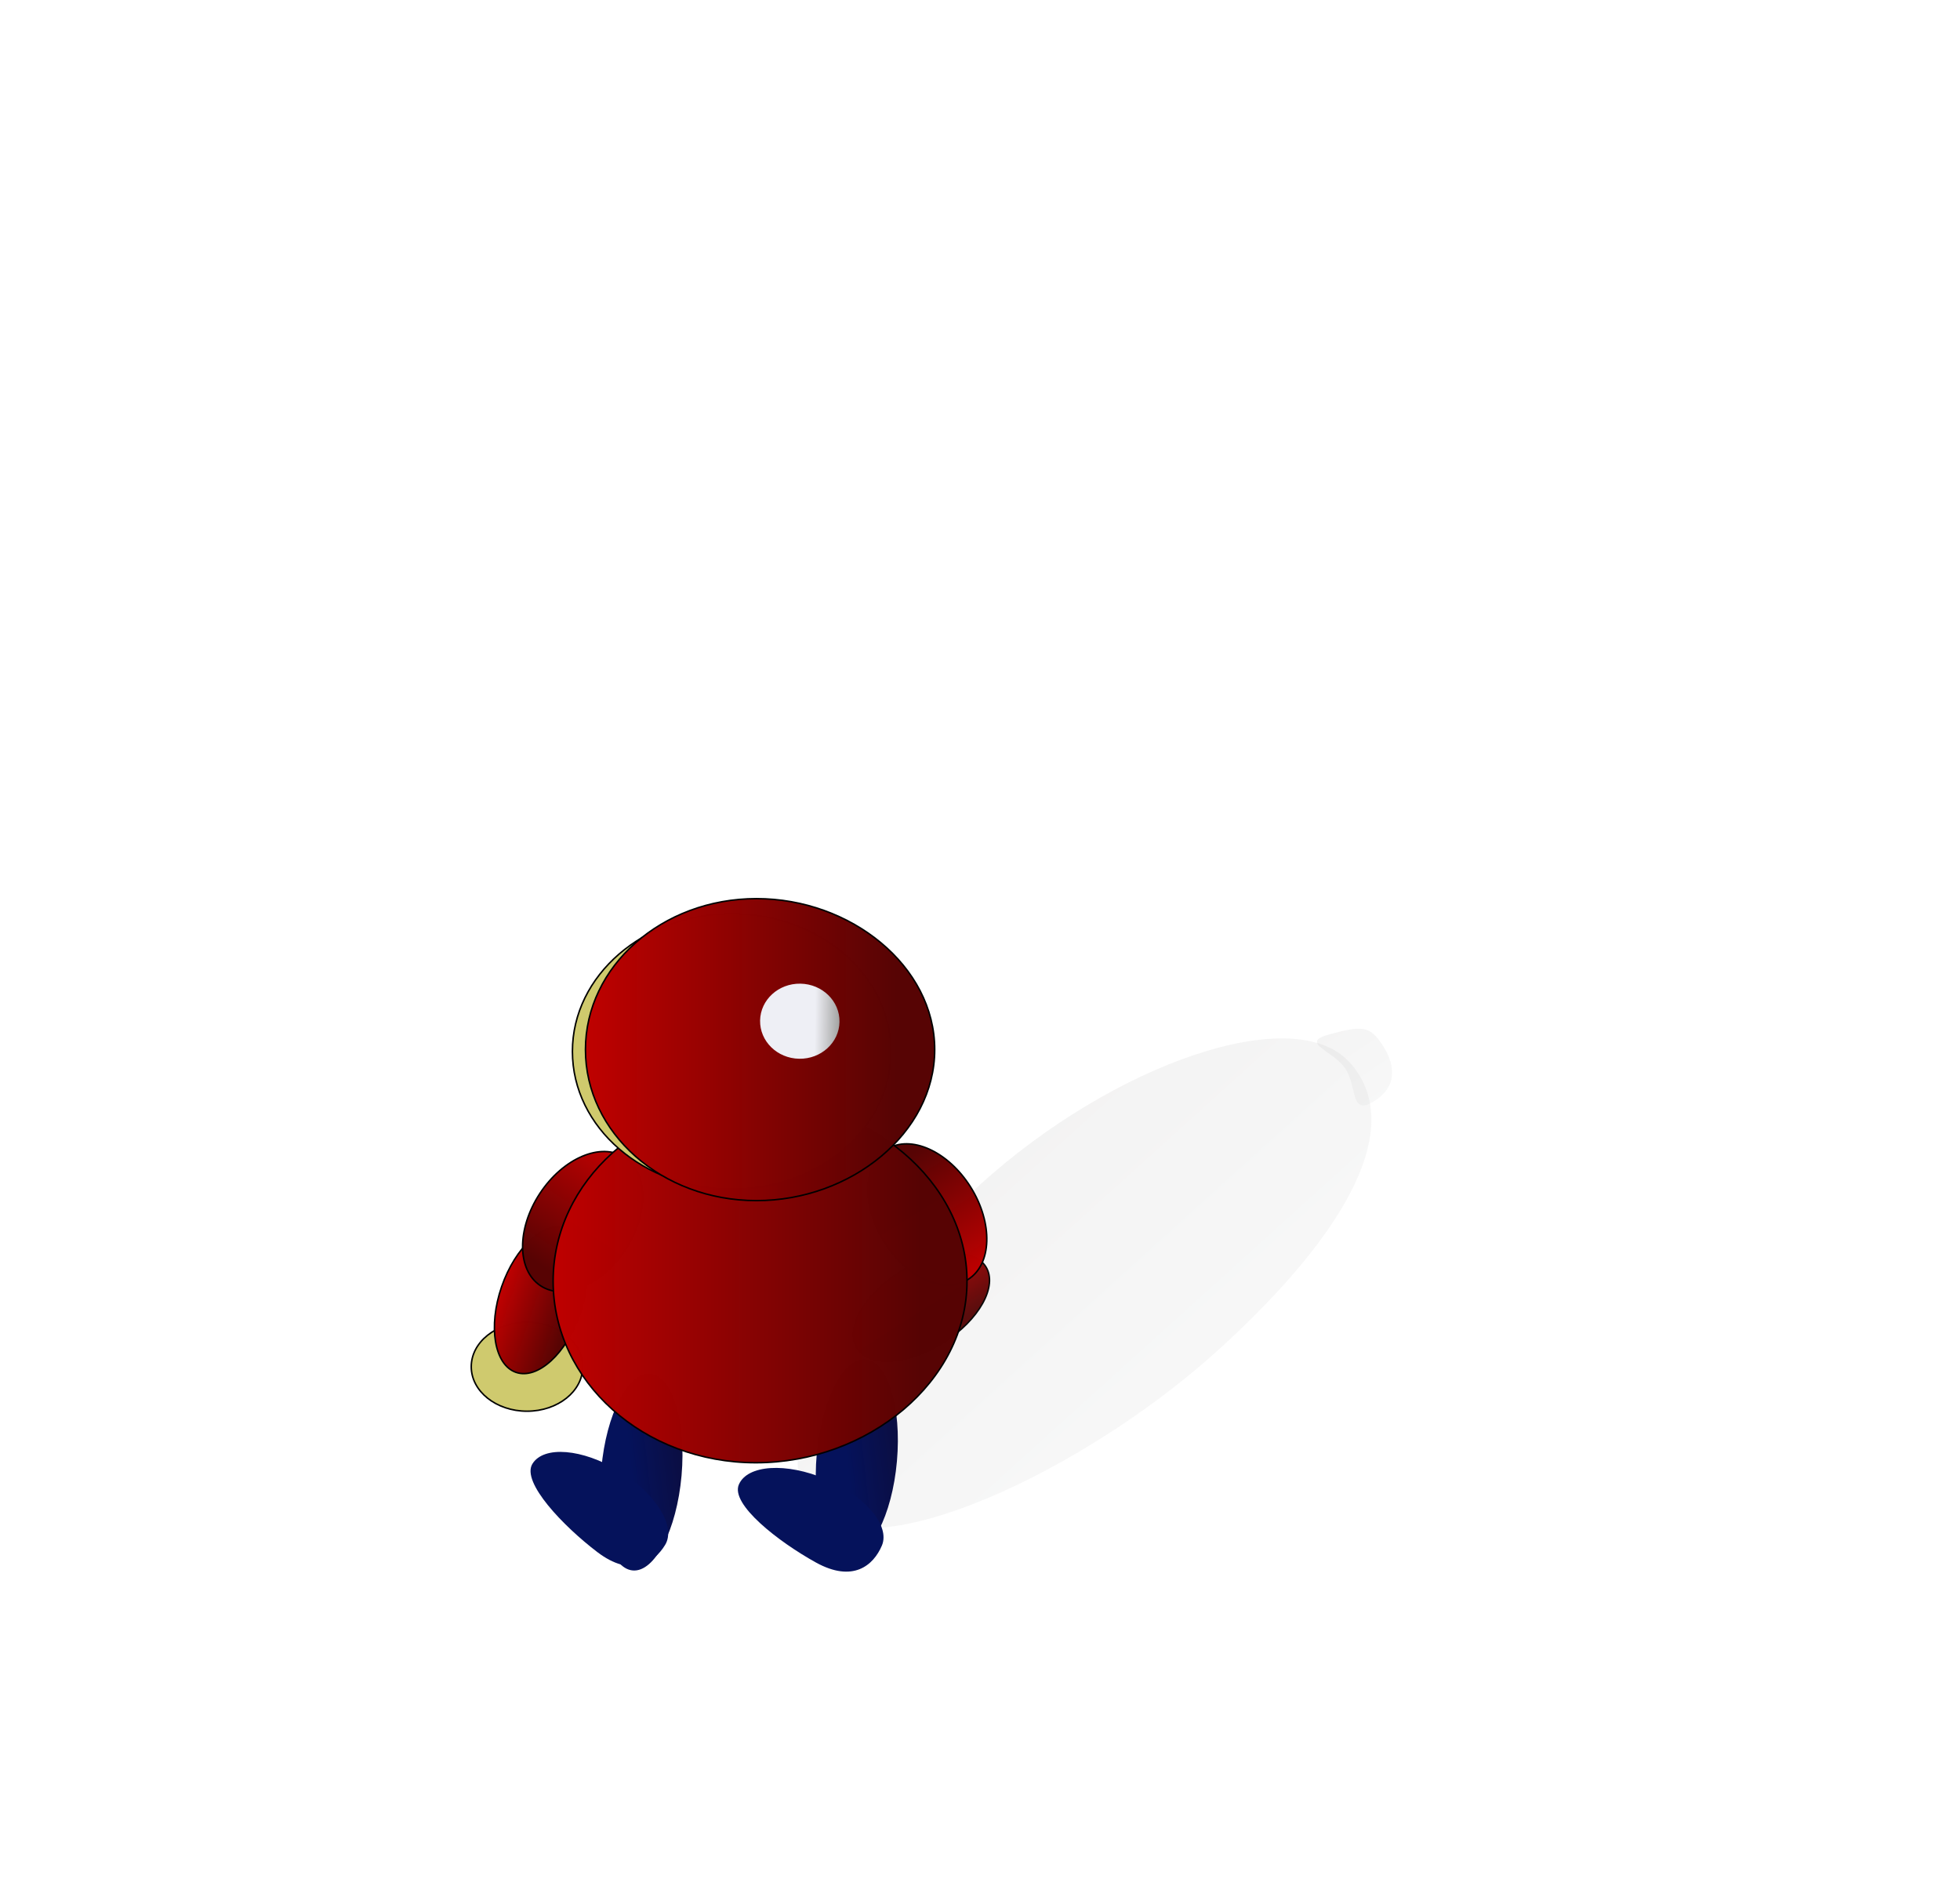
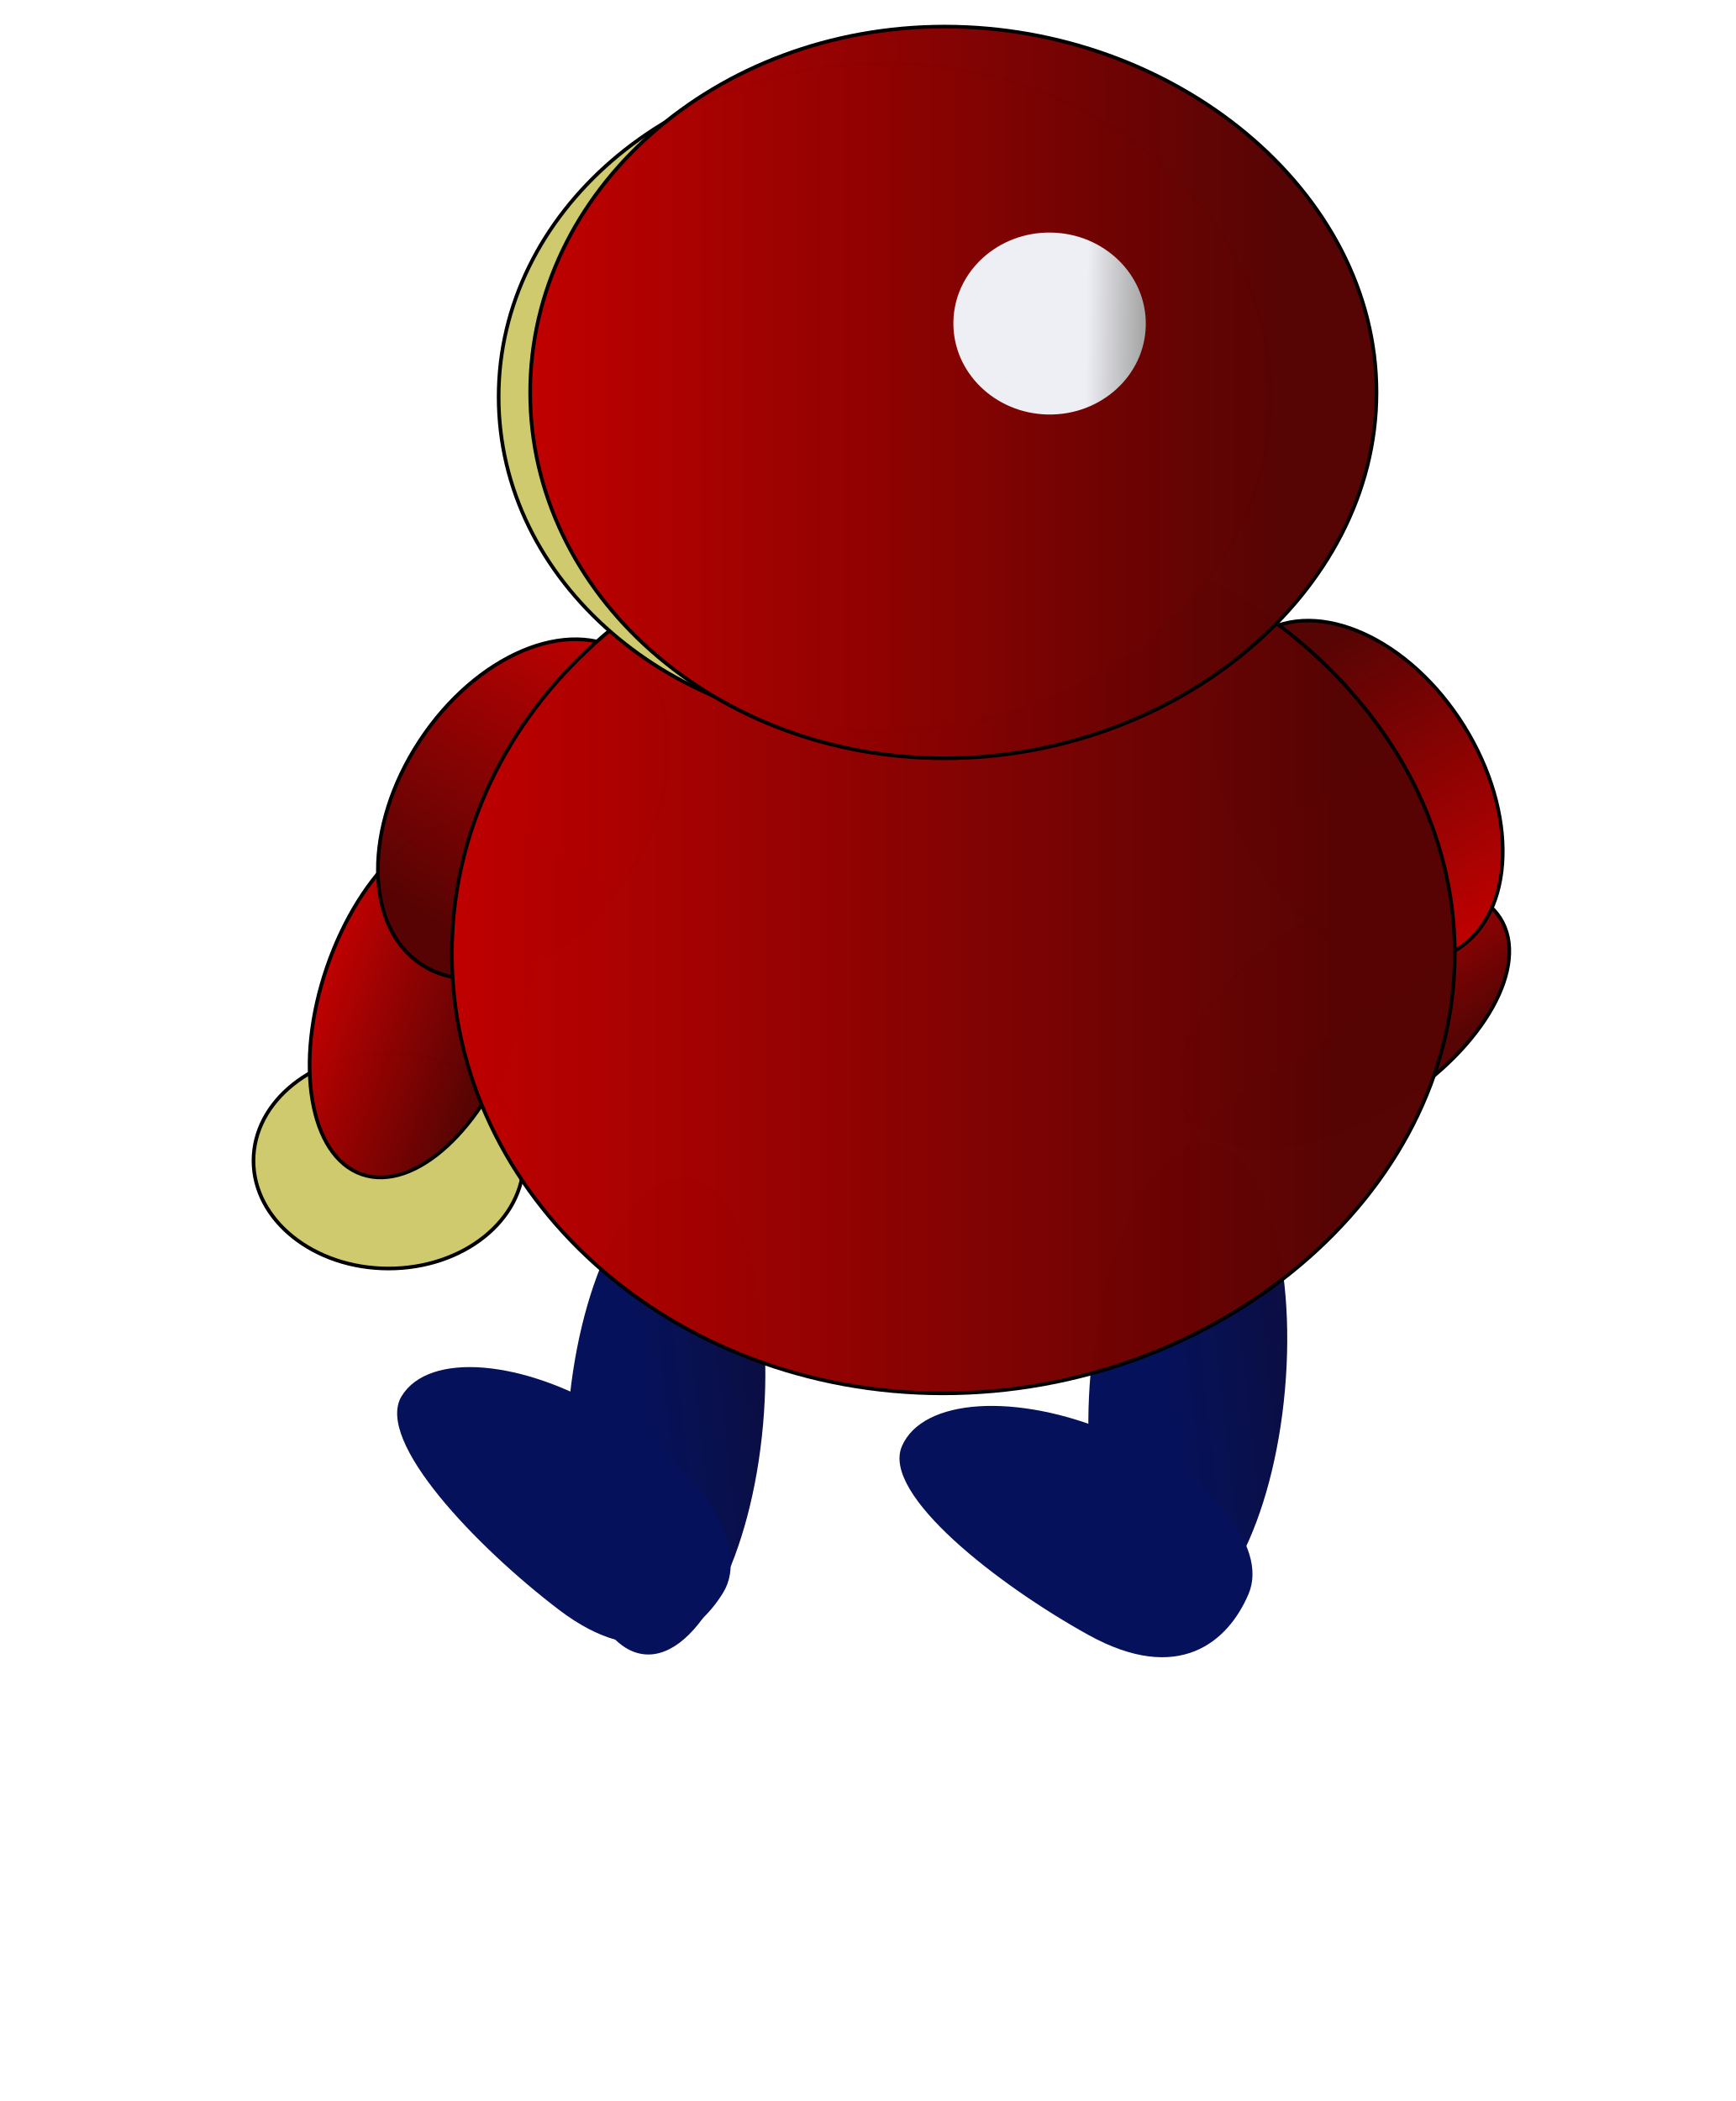
- <svg xmlns="http://www.w3.org/2000/svg" width="260" height="251">
+ <svg xmlns="http://www.w3.org/2000/svg" width="95" height="115">
  <g id="Layer_1">
-     <ellipse transform="rotate(-122.362 122.222 173.397)" stroke="#000" fill="url(#svg_39)" stroke-width="0.2" cx="122.222" cy="173.397" id="svg_49" rx="5.506" ry="10.115" opacity="undefined" />
-     <ellipse transform="rotate(5.07178 85.0897 195.231)" stroke="#000" fill="url(#svg_97)" cx="85.09" cy="195.231" id="svg_40" rx="5.34" ry="13.099" stroke-width="0" />
-     <path transform="rotate(47.7752 143.34 170.31)" stroke="url(#svg_56)" fill="url(#svg_55)" opacity="undefined" d="m141.774,216.505c-10.979,0 -17.17,-21.14 -17.17,-45.136c0,-23.996 9.947,-47.253 20.926,-47.253c10.979,0 16.548,14.576 16.548,38.572c0,23.996 -9.325,53.818 -20.304,53.818l0,-0l0,0z" id="svg_51" stroke-opacity="0.14" fill-opacity="0.08" stroke-width="0" />
-     <path transform="rotate(56.3166 180.499 140.646)" stroke="url(#svg_56)" fill="url(#svg_55)" fill-opacity="0.07" stroke-width="0" stroke-opacity="0.14" opacity="undefined" d="m180.267,142.935c-2.941,0 -6.329,3.316 -4.929,-0.833c1.4,-4.15 1.988,-4.999 4.929,-4.999c2.941,0 5.805,1.127 5.718,4.999c-0.087,3.872 -2.777,0.833 -5.718,0.833z" id="svg_59" />
-     <path stroke="#000" fill="url(#svg_7)" opacity="undefined" d="m69.908,187.159c-4.086,0 -7.395,-2.641 -7.395,-5.901c0,-3.26 3.309,-5.901 7.395,-5.901c4.086,0 7.395,2.641 7.395,5.901c0,3.26 -3.309,5.901 -7.395,5.901z" id="svg_38" stroke-width="0.2" />
-     <ellipse transform="rotate(-160.987 71.7453 172.444)" stroke="#000" fill="url(#svg_39)" stroke-width="0.2" cx="71.745" cy="172.444" id="svg_37" rx="5.506" ry="10.115" opacity="undefined" />
-     <path transform="rotate(123.314 77.2956 162.011)" stroke="#000" fill="url(#svg_28)" opacity="undefined" d="m77.296,168.809c-5.625,0 -10.181,-3.042 -10.181,-6.797c0,-3.755 4.556,-6.797 10.181,-6.797c5.625,0 10.181,3.042 10.181,6.797c0,3.755 -4.556,6.797 -10.181,6.797z" id="svg_36" stroke-width="0.2" />
-     <ellipse transform="rotate(5.07178 113.661 193.326)" stroke="#000" fill="url(#svg_97)" cx="113.661" cy="193.326" id="svg_41" rx="5.34" ry="13.099" stroke-width="0" />
-     <path transform="rotate(-121.954 123.01 161.059)" stroke="#000" fill="url(#svg_28)" opacity="undefined" d="m123.01,167.856c-5.625,0 -10.181,-3.042 -10.181,-6.797c0,-3.755 4.556,-6.797 10.181,-6.797c5.625,0 10.181,3.042 10.181,6.797c0,3.755 -4.556,6.797 -10.181,6.797z" id="svg_48" stroke-width="0.2" />
-     <path stroke="#000" fill="url(#svg_28)" opacity="undefined" d="m100.264,193.992c-14.856,0 -26.889,-10.773 -26.889,-24.072c0,-13.299 12.033,-24.072 26.889,-24.072c14.856,0 28.014,10.773 28.014,24.072c0,13.299 -13.158,24.072 -28.014,24.072z" id="svg_26" stroke-width="0.2" />
-     <path stroke="#000" fill="url(#svg_21)" stroke-width="0.2" opacity="undefined" d="m97.066,157.71c-11.675,0 -21.132,-8.173 -21.132,-18.263c0,-10.09 9.457,-18.263 21.132,-18.263c11.675,0 21.132,8.173 21.132,18.263c0,10.09 -9.457,18.263 -21.132,18.263z" id="svg_47" />
-     <path stroke="#000" fill="url(#svg_28)" opacity="undefined" d="m100.352,159.23c-12.537,0 -22.691,-8.961 -22.691,-20.024c0,-11.063 10.155,-20.024 22.691,-20.024c12.537,0 23.64,8.961 23.64,20.024c0,11.063 -11.104,20.024 -23.64,20.024z" id="svg_29" stroke-width="0.2" />
-     <ellipse transform="rotate(1.00506 106.095 135.436)" stroke="#000" fill="url(#svg_35)" cx="106.095" cy="135.436" id="svg_24" rx="5.268" ry="4.98" stroke-width="0" />
-     <path transform="rotate(23.08 107.424 201.107)" stroke="#000" fill="#05125b" stroke-width="0" opacity="undefined" d="m110.557,206.415c5.594,0.574 7.181,-2.626 7.181,-5.494c0,-2.867 -4.616,-5.189 -10.314,-5.189c-5.698,0 -10.314,2.322 -10.314,5.189c0,2.867 7.853,4.92 13.447,5.494l-0,0z" id="svg_42" />
-     <path transform="rotate(31.4037 79.3291 199.679)" stroke="#000" fill="#05125b" stroke-width="0" opacity="undefined" d="m82.462,204.987c5.594,0.574 7.181,-2.626 7.181,-5.494c0,-2.867 -4.616,-5.189 -10.314,-5.189c-5.698,0 -10.314,2.322 -10.314,5.189c0,2.867 7.853,4.92 13.447,5.494l-0,0z" id="svg_46" />
+     <path id="svg_59" d="m131.631,25.208c-2.941,0 -6.329,3.316 -4.929,-0.833c1.4,-4.15 1.988,-4.999 4.929,-4.999c2.941,0 5.805,1.127 5.718,4.999c-0.087,3.872 -2.777,0.833 -5.718,0.833z" opacity="undefined" stroke-opacity="0.14" stroke-width="0" fill-opacity="0.07" fill="url(#svg_55)" stroke="url(#svg_56)" transform="rotate(56.3166 131.863 22.9193)" />
+     <ellipse id="svg_20" cy="0" cx="77.93" stroke-width="0" stroke="#000" fill="#05125b" />
+     <ellipse opacity="undefined" ry="10.115" rx="5.506" id="svg_49" cy="55.67" cx="73.585" stroke-width="0.2" fill="url(#svg_39)" stroke="#000" transform="rotate(-122.362 73.5859 55.6703)" />
+     <ellipse stroke-width="0" ry="13.099" rx="5.34" id="svg_40" cy="77.504" cx="36.454" fill="url(#svg_97)" stroke="#000" transform="rotate(5.07178 36.4536 77.5043)" />
+     <path stroke-width="0.2" id="svg_38" d="m21.272,69.433c-4.086,0 -7.395,-2.641 -7.395,-5.901c0,-3.26 3.309,-5.901 7.395,-5.901c4.086,0 7.395,2.641 7.395,5.901c0,3.26 -3.309,5.901 -7.395,5.901z" opacity="undefined" fill="url(#svg_7)" stroke="#000" />
+     <ellipse opacity="undefined" ry="10.115" rx="5.506" id="svg_37" cy="54.718" cx="23.109" stroke-width="0.2" fill="url(#svg_39)" stroke="#000" transform="rotate(-160.987 23.1092 54.7173)" />
+     <path stroke-width="0.2" id="svg_36" d="m28.659,51.082c-5.625,0 -10.181,-3.042 -10.181,-6.797c0,-3.755 4.556,-6.797 10.181,-6.797c5.625,0 10.181,3.042 10.181,6.797c0,3.755 -4.556,6.797 -10.181,6.797z" opacity="undefined" fill="url(#svg_28)" stroke="#000" transform="rotate(123.314 28.6595 44.2843)" />
+     <ellipse stroke-width="0" ry="13.099" rx="5.34" id="svg_41" cy="75.6" cx="65.025" fill="url(#svg_97)" stroke="#000" transform="rotate(5.07178 65.0249 75.5993)" />
+     <path stroke-width="0.2" id="svg_48" d="m74.374,50.13c-5.625,0 -10.181,-3.042 -10.181,-6.797c0,-3.755 4.556,-6.797 10.181,-6.797c5.625,0 10.181,3.042 10.181,6.797c0,3.755 -4.556,6.797 -10.181,6.797z" opacity="undefined" fill="url(#svg_28)" stroke="#000" transform="rotate(-121.954 74.3739 43.3323)" />
+     <path stroke-width="0.2" id="svg_26" d="m51.628,76.265c-14.856,0 -26.889,-10.773 -26.889,-24.072c0,-13.299 12.033,-24.072 26.889,-24.072c14.856,0 28.014,10.773 28.014,24.072c0,13.299 -13.158,24.072 -28.014,24.072z" opacity="undefined" fill="url(#svg_28)" stroke="#000" />
+     <path id="svg_47" d="m48.43,39.983c-11.675,0 -21.132,-8.173 -21.132,-18.263c0,-10.09 9.457,-18.263 21.132,-18.263c11.675,0 21.132,8.173 21.132,18.263c0,10.09 -9.457,18.263 -21.132,18.263z" opacity="undefined" stroke-width="0.2" fill="url(#svg_21)" stroke="#000" />
+     <path stroke-width="0.2" id="svg_29" d="m51.715,41.504c-12.537,0 -22.691,-8.961 -22.691,-20.024c0,-11.063 10.155,-20.024 22.691,-20.024c12.537,0 23.64,8.961 23.64,20.024c0,11.063 -11.104,20.024 -23.64,20.024z" opacity="undefined" fill="url(#svg_28)" stroke="#000" />
+     <ellipse stroke-width="0" ry="4.98" rx="5.268" id="svg_24" cy="17.709" cx="57.459" fill="url(#svg_35)" stroke="#000" transform="rotate(1.00506 57.4589 17.7093)" />
+     <path id="svg_42" d="m61.921,88.689c5.594,0.574 7.181,-2.626 7.181,-5.494c0,-2.867 -4.616,-5.189 -10.314,-5.189c-5.698,0 -10.314,2.322 -10.314,5.189c0,2.867 7.853,4.92 13.447,5.494l-0,0l0,0z" opacity="undefined" stroke-width="0" fill="#05125b" stroke="#000" transform="rotate(23.08 58.7879 83.3803)" />
+     <path id="svg_46" d="m33.826,87.26c5.594,0.574 7.181,-2.626 7.181,-5.494c0,-2.867 -4.616,-5.189 -10.314,-5.189c-5.698,0 -10.314,2.322 -10.314,5.189c0,2.867 7.853,4.92 13.447,5.494l-0,0z" opacity="undefined" stroke-width="0" fill="#05125b" stroke="#000" transform="rotate(31.4037 30.693 81.9523)" />
  </g>
  <defs>
-     <linearGradient id="svg_55" x1="0" y1="0" x2="1" y2="0">
-       <stop stop-color="#686666" offset="0" />
-       <stop stop-color="#979999" offset="1" />
+     <linearGradient y2="0" x2="1" y1="0" x1="0" id="svg_55">
+       <stop offset="0" stop-color="#686666" />
+       <stop offset="1" stop-color="#979999" />
    </linearGradient>
-     <radialGradient id="svg_56" spreadMethod="pad" r="5.657" cx="0.5" cy="0.5" gradientTransform="rotate(21,0.5,0.5) translate(0.04166667,0) scale(0.9166667,1)">
-       <stop stop-color="#ffffff" offset="0" />
-       <stop stop-color="#000000" offset="1" />
+     <radialGradient gradientTransform="rotate(21,0.5,0.5) translate(0.04166667,0) scale(0.9166667,1)" cy="0.5" cx="0.5" r="5.657" spreadMethod="pad" id="svg_56">
+       <stop offset="0" stop-color="#ffffff" />
+       <stop offset="1" stop-color="#000000" />
    </radialGradient>
-     <linearGradient id="svg_97" x1="0.281" y1="0.356" x2="1" y2="0">
-       <stop stop-color="#05125b" offset="0.02" />
-       <stop stop-color="#0b0b3a" stop-opacity="0.992" offset="0.996" />
-       <stop stop-color="#040466" stop-opacity="0.996" offset="1" />
+     <linearGradient y2="0" x2="1" y1="0.356" x1="0.281" id="svg_97">
+       <stop offset="0.02" stop-color="#05125b" />
+       <stop offset="0.996" stop-opacity="0.992" stop-color="#0b0b3a" />
+       <stop offset="1" stop-opacity="0.996" stop-color="#040466" />
    </linearGradient>
-     <linearGradient id="svg_7" x1="0" y1="0" x2="1" y2="0">
-       <stop stop-color="#cfca6d" offset="1" stop-opacity="0.996" />
-       <stop stop-color="#91910f" offset="1" stop-opacity="0.984" />
+     <linearGradient y2="0" x2="1" y1="0" x1="0" id="svg_7">
+       <stop stop-opacity="0.996" offset="1" stop-color="#cfca6d" />
+       <stop stop-opacity="0.984" offset="1" stop-color="#91910f" />
    </linearGradient>
-     <linearGradient id="svg_21" x1="0" y1="0" x2="1" y2="0">
-       <stop stop-color="#CFCA6D" offset="1" />
-       <stop stop-color="#636309" offset="1" stop-opacity="0.996" />
+     <linearGradient y2="0" x2="1" y1="0" x1="0" id="svg_21">
+       <stop offset="1" stop-color="#CFCA6D" />
+       <stop stop-opacity="0.996" offset="1" stop-color="#636309" />
    </linearGradient>
-     <linearGradient id="svg_28" x1="0" y1="0" x2="1" y2="0">
-       <stop stop-color="#bf0000" stop-opacity="0.996" offset="0" />
-       <stop stop-color="#560303" stop-opacity="0.996" offset="0.891" />
+     <linearGradient y2="0" x2="1" y1="0" x1="0" id="svg_28">
+       <stop offset="0" stop-opacity="0.996" stop-color="#bf0000" />
+       <stop offset="0.891" stop-opacity="0.996" stop-color="#560303" />
    </linearGradient>
-     <linearGradient y2="0" x2="1" y1="0" x1="0" id="svg_35">
-       <stop offset="0.691" stop-opacity="0.992" stop-color="#eff1f7" />
-       <stop stop-opacity="0.996" offset="0.996" stop-color="#a5a5a4" />
+     <linearGradient id="svg_35" x1="0" y1="0" x2="1" y2="0">
+       <stop stop-color="#eff1f7" stop-opacity="0.992" offset="0.691" />
+       <stop stop-color="#a5a5a4" offset="0.996" stop-opacity="0.996" />
    </linearGradient>
-     <linearGradient id="svg_39" x1="1" y1="0" x2="0" y2="0">
-       <stop stop-color="#bf0000" stop-opacity="0.996" offset="0" />
-       <stop stop-color="#560303" stop-opacity="0.996" offset="0.891" />
+     <linearGradient y2="0" x2="0" y1="0" x1="1" id="svg_39">
+       <stop offset="0" stop-opacity="0.996" stop-color="#bf0000" />
+       <stop offset="0.891" stop-opacity="0.996" stop-color="#560303" />
    </linearGradient>
  </defs>
</svg>
